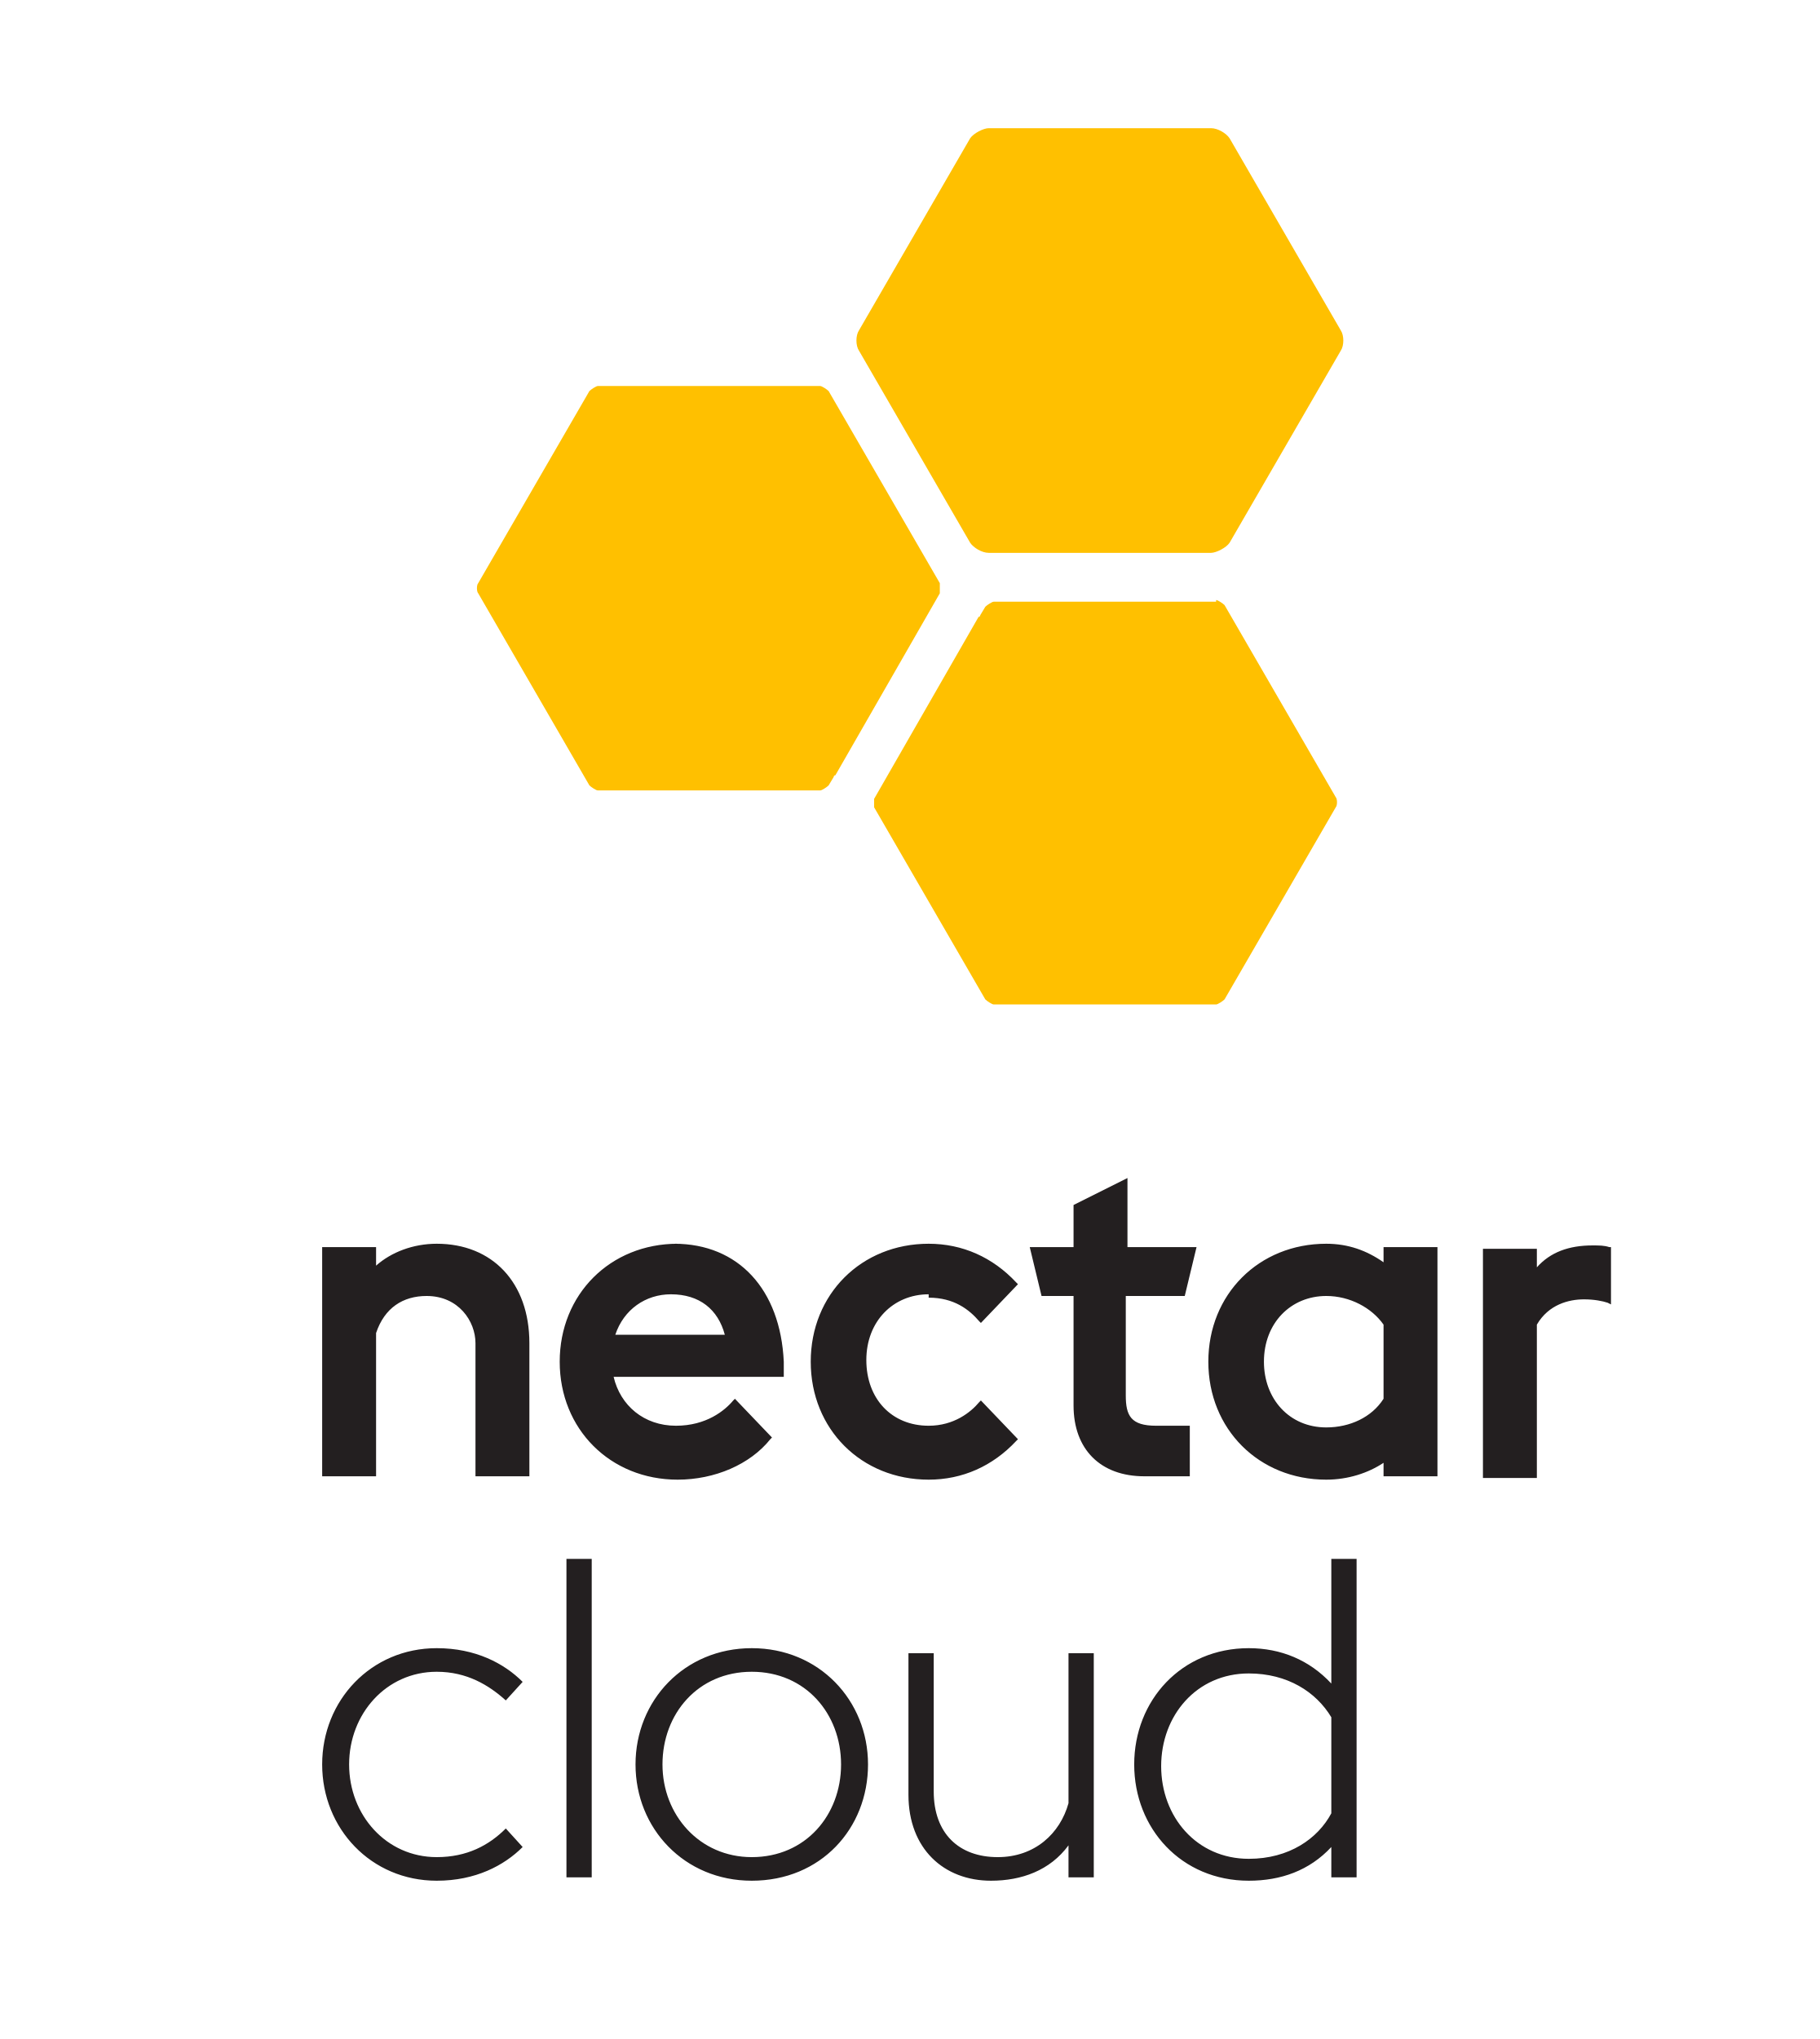
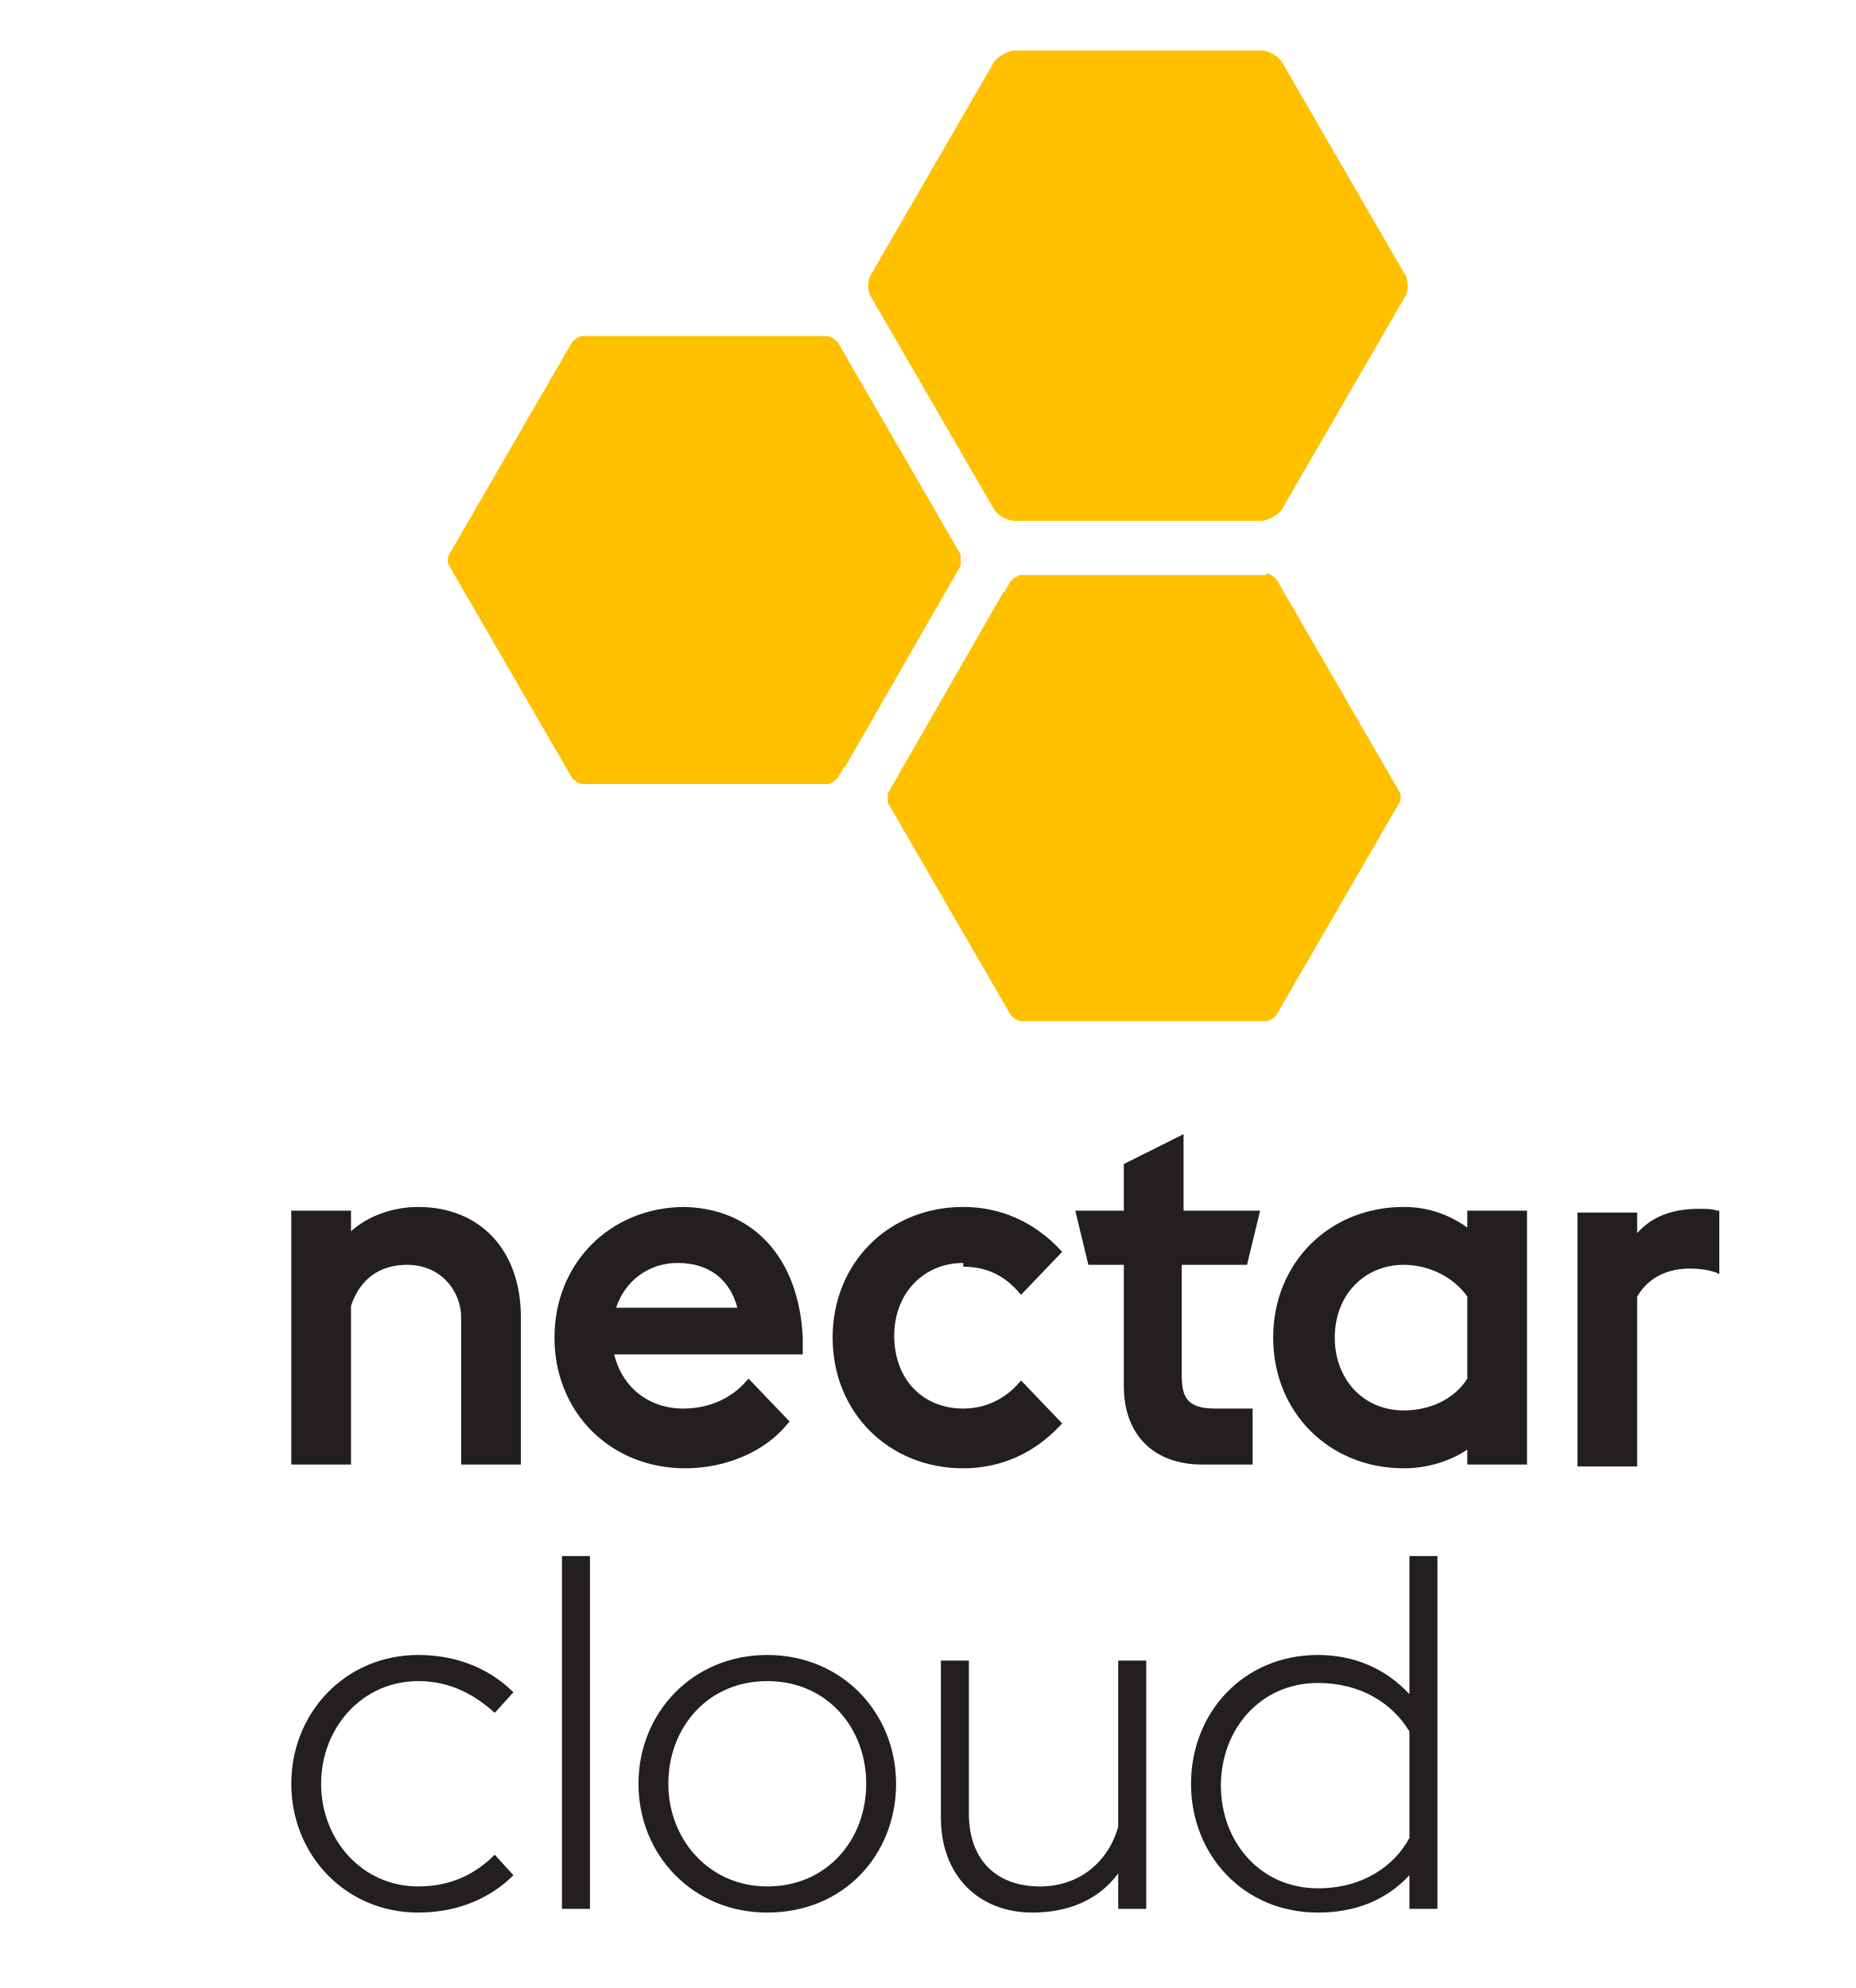
- <svg xmlns="http://www.w3.org/2000/svg" width="108" height="121" viewBox="0 0 108 121" version="1.1">
+ <svg xmlns="http://www.w3.org/2000/svg" width="168" height="180" viewBox="0 0 168 180" version="1.1">
  <style>.s0{fill:#ffc000;}.s1{fill:#231f20;}</style>
-   <g transform="translate(-305.5489,-426.6928)">
-     <g transform="translate(2.033491,0)">
-       <path d="m359.3 461.3-6.6-11.4c-0.1-0.1-0.4-0.3-0.5-0.3l-13.2 0c-0.1 0-0.4 0.2-0.5 0.3l-6.6 11.4c-0.1 0.1-0.1 0.5 0 0.6l6.6 11.4c0.1 0.1 0.4 0.3 0.5 0.3l13.2 0c0.1 0 0.4-0.2 0.5-0.3l0.3-0.5c0 0 0-0.1 0.1-0.1l6.2-10.8c0-0.1 0-0.4 0-0.5M383.1 446.3 376.5 434.9c-0.2-0.3-0.7-0.6-1.1-0.6l-13.2 0c-0.3 0-0.9 0.3-1.1 0.6l-6.6 11.4c-0.2 0.3-0.2 0.9 0 1.2l6.6 11.4c0.2 0.3 0.7 0.6 1.1 0.6l13.2 0c0.3 0 0.9-0.3 1.1-0.6l6.6-11.4c0.2-0.3 0.2-0.9 0-1.2M375.7 462.4l-13.2 0c-0.1 0-0.4 0.2-0.5 0.3l-0.3 0.5c0 0 0 0.1-0.1 0.1l-6.2 10.8c0 0.1 0 0.4 0 0.5l6.6 11.4c0.1 0.1 0.4 0.3 0.5 0.3l13.2 0c0.1 0 0.4-0.2 0.5-0.3l6.6-11.4c0.1-0.1 0.1-0.5 0-0.6l-6.6-11.4c-0.1-0.1-0.4-0.3-0.5-0.3" fill="#ffc000" />
-     </g>
-     <g transform="translate(1.871355,0)">
-       <path d="m322.8 531.4c0-3.8 2.9-6.9 6.8-6.9 2.3 0 4 0.9 5.1 2l-1 1.1c-1-0.9-2.3-1.7-4.1-1.7-3 0-5.2 2.5-5.2 5.5 0 3 2.2 5.5 5.2 5.5 1.8 0 3.1-0.7 4.1-1.7l1 1.1c-1.1 1.1-2.8 2-5.1 2-3.9 0-6.8-3.1-6.8-6.9M337.3 519.2l1.5 0 0 18.9-1.5 0 0-18.9zM341.4 531.4c0-3.8 2.9-6.9 6.9-6.9 4 0 6.9 3.1 6.9 6.9 0 3.8-2.8 6.9-6.9 6.9-4 0-6.9-3.1-6.9-6.9m12.2 0c0-3-2.1-5.5-5.3-5.5-3.2 0-5.3 2.5-5.3 5.5 0 3 2.2 5.5 5.3 5.5 3.2 0 5.3-2.5 5.3-5.5M367.1 536.2c-1.1 1.5-2.8 2.1-4.6 2.1-2.8 0-4.9-1.9-4.9-5.1l0-8.4 1.5 0 0 8.2c0 2.5 1.5 3.9 3.8 3.9 2.2 0 3.7-1.4 4.2-3.2l0-8.9 1.5 0 0 13.3-1.5 0 0-1.9zM382.7 536.3c-1.3 1.4-3 2-4.9 2-4 0-6.8-3.1-6.8-6.9 0-3.8 2.8-6.9 6.8-6.9 1.9 0 3.6 0.7 4.9 2.1l0-7.4 1.5 0 0 18.9-1.5 0 0-1.8zm0-2.1 0-5.6c-0.9-1.5-2.6-2.6-4.9-2.6-3.1 0-5.2 2.5-5.2 5.5 0 3 2.1 5.5 5.2 5.5 2.4 0 4.1-1.2 4.9-2.7M329.6 500.5c-1.4 0-2.7 0.5-3.6 1.3l0-1.1-3.2 0 0 13.6 3.2 0 0-8.5c0.5-1.5 1.6-2.2 3-2.2 1.9 0 2.9 1.5 2.9 2.8l0 7.9 3.2 0 0-7.9c0-3.6-2.2-5.9-5.5-5.9M343.9 500.5c-4 0-7 3-7 7 0 4 3 7 7 7 2.2 0 4.3-0.9 5.5-2.4l0.1-0.1-2.2-2.3-0.1 0.1c-0.5 0.6-1.6 1.5-3.4 1.5-1.9 0-3.3-1.2-3.7-2.9l10.1 0 0-0.9c-0.2-4.3-2.7-7-6.5-7m-3.5 5.4c0.5-1.5 1.8-2.4 3.3-2.4 1.7 0 2.8 0.9 3.2 2.4l-6.5 0zM358.8 503.7c1.5 0 2.4 0.7 3 1.4l0.1 0.1 2.2-2.3-0.1-0.1c-1.4-1.5-3.2-2.3-5.2-2.3-4 0-7 3-7 7 0 4 3 7 7 7 2 0 3.8-0.8 5.2-2.3l0.1-0.1-2.2-2.3-0.1 0.1c-0.5 0.6-1.5 1.4-3 1.4-2.2 0-3.7-1.6-3.7-3.9 0-2.3 1.6-3.9 3.7-3.9M374 503.6l0.7-2.9-4.1 0 0-4.1-3.2 1.6 0 2.5-2.6 0 0.7 2.9 1.9 0 0 6.5c0 2.6 1.6 4.2 4.2 4.2l2.7 0 0-3-2 0c-1.5 0-1.8-0.6-1.8-1.8l0-5.9 3.4 0zM385.8 501.6c-1-0.7-2.1-1.1-3.4-1.1-4 0-7 3-7 7 0 4 3 7 7 7 1.3 0 2.5-0.4 3.4-1l0 0.8 3.2 0 0-13.6-3.2 0 0 0.8zm0 3.7 0 4.4c-0.7 1.1-2 1.7-3.4 1.7-2.2 0-3.7-1.7-3.7-3.9 0-2.3 1.6-3.9 3.7-3.9 1.4 0 2.7 0.7 3.4 1.7M399.2 500.7c-0.3-0.1-0.6-0.1-1-0.1-1.4 0-2.5 0.4-3.3 1.3l0-1.1-3.2 0 0 13.6 3.2 0 0-9.1c0.7-1.2 1.9-1.5 2.8-1.5 0.6 0 1.1 0.1 1.4 0.2l0.2 0.1 0-3.4-0.1 0z" fill="#231f20" />
-     </g>
+   <g transform="matrix(1.690189,0,0,1.690189,-520.306,-729.4801)">
+     <path d="m359.3 461.3-6.6-11.4c-0.1-0.1-0.4-0.3-0.5-0.3l-13.2 0c-0.1 0-0.4 0.2-0.5 0.3l-6.6 11.4c-0.1 0.1-0.1 0.5 0 0.6l6.6 11.4c0.1 0.1 0.4 0.3 0.5 0.3l13.2 0c0.1 0 0.4-0.2 0.5-0.3l0.3-0.5c0 0 0-0.1 0.1-0.1l6.2-10.8c0-0.1 0-0.4 0-0.5m23.8-15.1-6.6-11.4c-0.2-0.3-0.7-0.6-1.1-0.6l-13.2 0c-0.3 0-0.9 0.3-1.1 0.6l-6.6 11.4c-0.2 0.3-0.2 0.9 0 1.2l6.6 11.4c0.2 0.3 0.7 0.6 1.1 0.6l13.2 0c0.3 0 0.9-0.3 1.1-0.6l6.6-11.4c0.2-0.3 0.2-0.9 0-1.2m-7.4 16.1-13.2 0c-0.1 0-0.4 0.2-0.5 0.3l-0.3 0.5c0 0 0 0.1-0.1 0.1l-6.2 10.8c0 0.1 0 0.4 0 0.5L362 486c0.1 0.1 0.4 0.3 0.5 0.3l13.2 0c0.1 0 0.4-0.2 0.5-0.3l6.6-11.4c0.1-0.1 0.1-0.5 0-0.6l-6.6-11.4c-0.1-0.1-0.4-0.3-0.5-0.3" fill="#ffc000" />
+   </g>
+   <g transform="matrix(1.690189,0,0,1.690189,-519.2209,-736.658)">
+     <path d="m322.8 531.4c0-3.8 2.9-6.9 6.8-6.9 2.3 0 4 0.9 5.1 2l-1 1.1c-1-0.9-2.3-1.7-4.1-1.7-3 0-5.2 2.5-5.2 5.5 0 3 2.2 5.5 5.2 5.5 1.8 0 3.1-0.7 4.1-1.7l1 1.1c-1.1 1.1-2.8 2-5.1 2-3.9 0-6.8-3.1-6.8-6.9m14.5-12.2 1.5 0 0 18.9-1.5 0 0-18.9zm4.1 12.2c0-3.8 2.9-6.9 6.9-6.9 4 0 6.9 3.1 6.9 6.9 0 3.8-2.8 6.9-6.9 6.9-4 0-6.9-3.1-6.9-6.9m12.2 0c0-3-2.1-5.5-5.3-5.5-3.2 0-5.3 2.5-5.3 5.5 0 3 2.2 5.5 5.3 5.5 3.2 0 5.3-2.5 5.3-5.5m13.5 4.8c-1.1 1.5-2.8 2.1-4.6 2.1-2.8 0-4.9-1.9-4.9-5.1l0-8.4 1.5 0 0 8.2c0 2.5 1.5 3.9 3.8 3.9 2.2 0 3.7-1.4 4.2-3.2l0-8.9 1.5 0 0 13.3-1.5 0 0-1.9zm15.6 0.1c-1.3 1.4-3 2-4.9 2-4 0-6.8-3.1-6.8-6.9 0-3.8 2.8-6.9 6.8-6.9 1.9 0 3.6 0.7 4.9 2.1l0-7.4 1.5 0 0 18.9-1.5 0 0-1.8zm0-2.1 0-5.6c-0.9-1.5-2.6-2.6-4.9-2.6-3.1 0-5.2 2.5-5.2 5.5 0 3 2.1 5.5 5.2 5.5 2.4 0 4.1-1.2 4.9-2.7m-53.1-33.8c-1.4 0-2.7 0.5-3.6 1.3l0-1.1-3.2 0 0 13.6 3.2 0 0-8.5c0.5-1.5 1.6-2.2 3-2.2 1.9 0 2.9 1.5 2.9 2.8l0 7.9 3.2 0 0-7.9c0-3.6-2.2-5.9-5.5-5.9m14.3 0c-4 0-7 3-7 7 0 4 3 7 7 7 2.2 0 4.3-0.9 5.5-2.4l0.1-0.1-2.2-2.3-0.1 0.1c-0.5 0.6-1.6 1.5-3.4 1.5-1.9 0-3.3-1.2-3.7-2.9l10.1 0 0-0.9c-0.2-4.3-2.7-7-6.5-7m-3.5 5.4c0.5-1.5 1.8-2.4 3.3-2.4 1.7 0 2.8 0.9 3.2 2.4l-6.5 0zm18.6-2.2c1.5 0 2.4 0.7 3 1.4l0.1 0.1 2.2-2.3-0.1-0.1c-1.4-1.5-3.2-2.3-5.2-2.3-4 0-7 3-7 7 0 4 3 7 7 7 2 0 3.8-0.8 5.2-2.3l0.1-0.1-2.2-2.3-0.1 0.1c-0.5 0.6-1.5 1.4-3 1.4-2.2 0-3.7-1.6-3.7-3.9 0-2.3 1.6-3.9 3.7-3.9m15.2 0.1 0.7-2.9-4.1 0 0-4.1-3.2 1.6 0 2.5-2.6 0 0.7 2.9 1.9 0 0 6.5c0 2.6 1.6 4.2 4.2 4.2l2.7 0 0-3-2 0c-1.5 0-1.8-0.6-1.8-1.8l0-5.9 3.4 0zm11.8-2c-1-0.7-2.1-1.1-3.4-1.1-4 0-7 3-7 7 0 4 3 7 7 7 1.3 0 2.5-0.4 3.4-1l0 0.8 3.2 0 0-13.6-3.2 0 0 0.8zm0 3.7 0 4.4c-0.7 1.1-2 1.7-3.4 1.7-2.2 0-3.7-1.7-3.7-3.9 0-2.3 1.6-3.9 3.7-3.9 1.4 0 2.7 0.7 3.4 1.7m13.4-4.6c-0.3-0.1-0.6-0.1-1-0.1-1.4 0-2.5 0.4-3.3 1.3l0-1.1-3.2 0 0 13.6 3.2 0 0-9.1c0.7-1.2 1.9-1.5 2.8-1.5 0.6 0 1.1 0.1 1.4 0.2l0.2 0.1 0-3.4-0.1 0z" fill="#231f20" />
  </g>
</svg>
